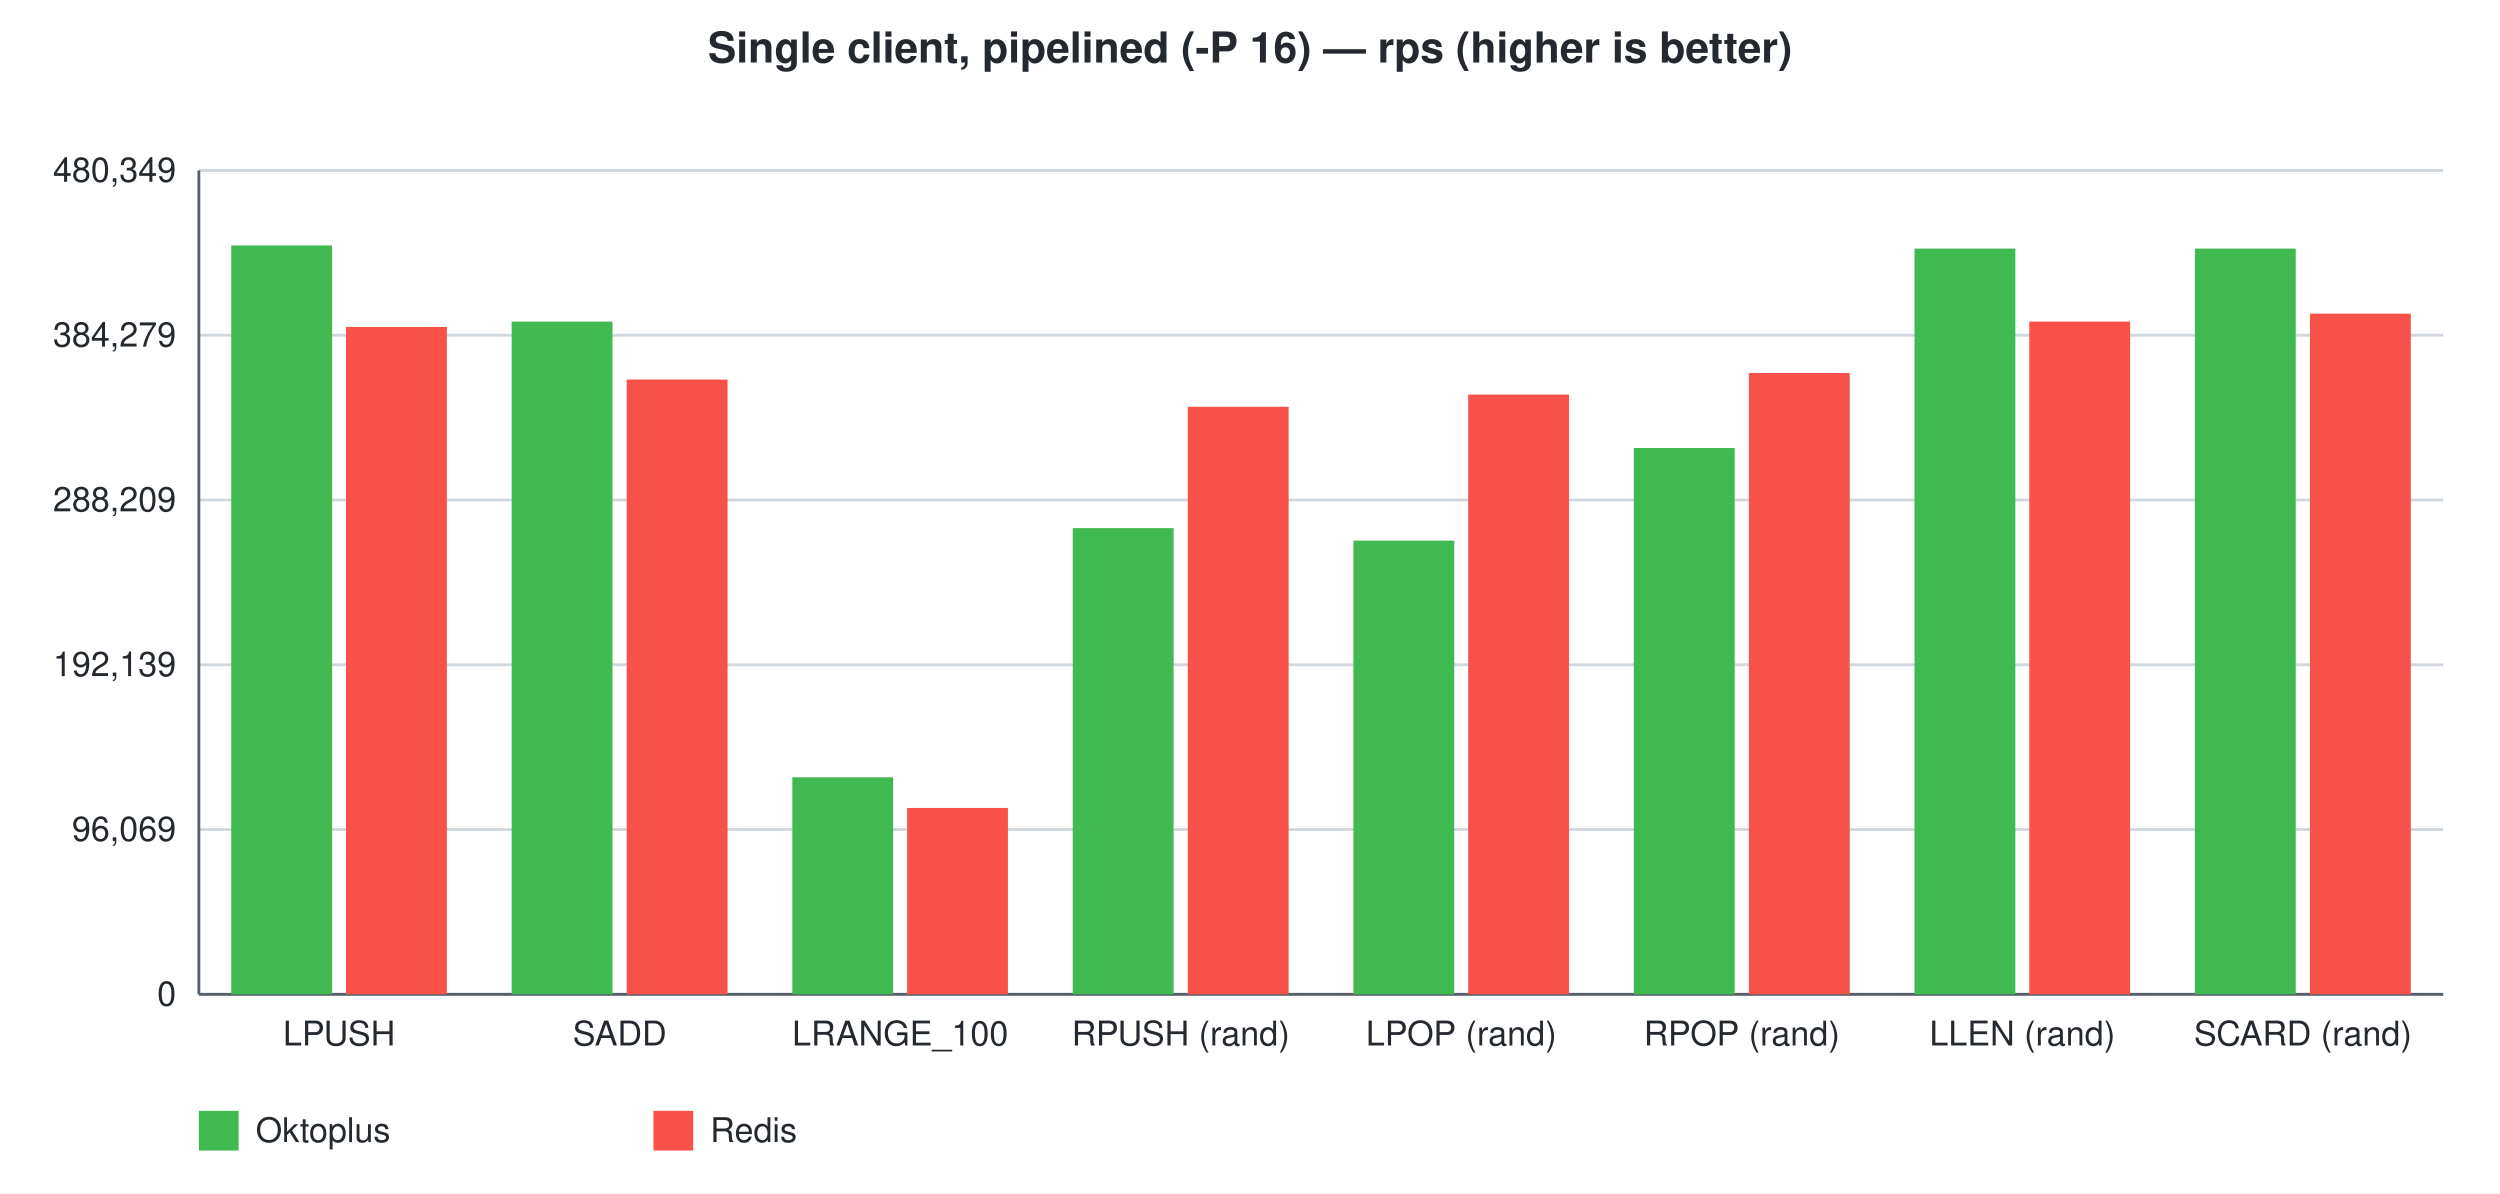
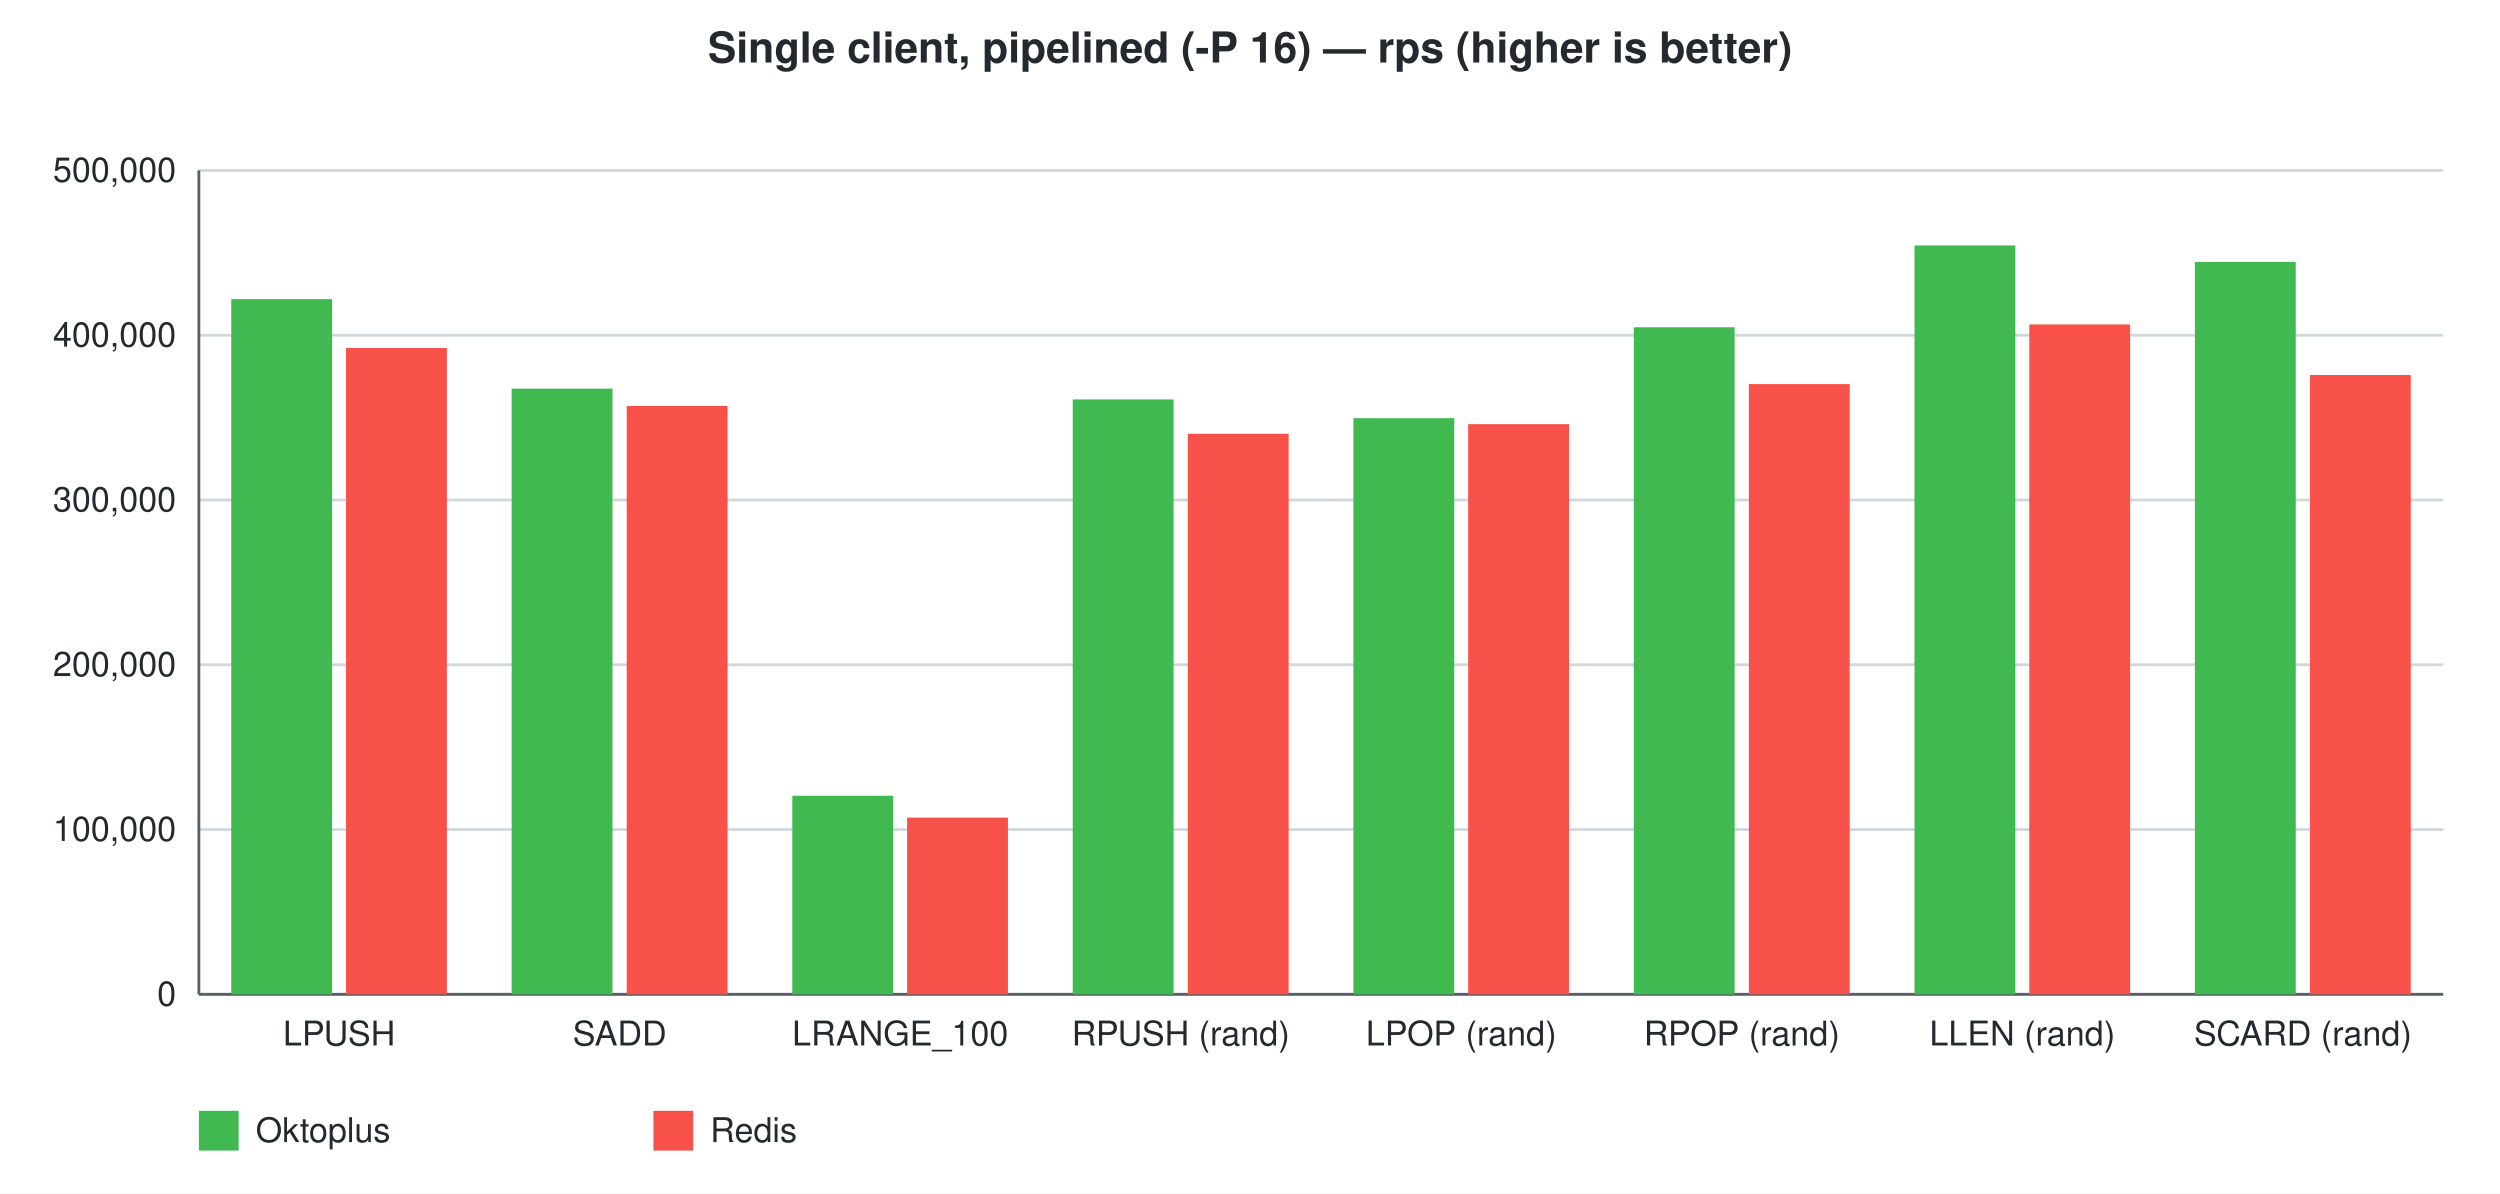
<svg xmlns="http://www.w3.org/2000/svg" width="880" height="420" viewBox="0 0 880 420" font-family="-apple-system, Segoe UI, Helvetica, Arial, sans-serif" font-size="12">
  <rect width="880" height="420" fill="#ffffff" />
  <text x="440.0" y="22" text-anchor="middle" fill="#24292f" font-size="15" font-weight="600">Single client, pipelined (-P 16) — rps (higher is better)</text>
  <line x1="70" y1="350.0" x2="860" y2="350.0" stroke="#d0d7de" stroke-width="1" />
  <text x="62" y="354.0" text-anchor="end" fill="#24292f">0</text>
  <line x1="70" y1="292.0" x2="860" y2="292.0" stroke="#d0d7de" stroke-width="1" />
-   <text x="62" y="296.0" text-anchor="end" fill="#24292f">96,069</text>
+   <text x="62" y="296.0" text-anchor="end" fill="#24292f">100,000</text>
  <line x1="70" y1="234.0" x2="860" y2="234.0" stroke="#d0d7de" stroke-width="1" />
-   <text x="62" y="238.0" text-anchor="end" fill="#24292f">192,139</text>
-   <line x1="70" y1="176.0" x2="860" y2="176.0" stroke="#d0d7de" stroke-width="1" />
-   <text x="62" y="180.0" text-anchor="end" fill="#24292f">288,209</text>
+   <text x="62" y="238.0" text-anchor="end" fill="#24292f">200,000</text>
+   <line x1="70" y1="176" x2="860" y2="176" stroke="#d0d7de" stroke-width="1" />
+   <text x="62" y="180" text-anchor="end" fill="#24292f">300,000</text>
  <line x1="70" y1="118.0" x2="860" y2="118.0" stroke="#d0d7de" stroke-width="1" />
-   <text x="62" y="122.0" text-anchor="end" fill="#24292f">384,279</text>
+   <text x="62" y="122.0" text-anchor="end" fill="#24292f">400,000</text>
  <line x1="70" y1="60.0" x2="860" y2="60.0" stroke="#d0d7de" stroke-width="1" />
-   <text x="62" y="64.0" text-anchor="end" fill="#24292f">480,349</text>
+   <text x="62" y="64.0" text-anchor="end" fill="#24292f">500,000</text>
  <line x1="70" y1="60" x2="70" y2="350" stroke="#57606a" stroke-width="1" />
  <line x1="70" y1="350" x2="860" y2="350" stroke="#57606a" stroke-width="1" />
  <text x="119.375" y="368" text-anchor="middle" fill="#24292f">LPUSH</text>
-   <rect x="81.4" y="86.4" width="35.5" height="263.6" fill="#3fb950" />
-   <rect x="121.8" y="115.1" width="35.5" height="234.9" fill="#f85149" />
+   <rect x="81.4" y="105.3" width="35.5" height="244.7" fill="#3fb950" />
+   <rect x="121.8" y="122.5" width="35.5" height="227.5" fill="#f85149" />
  <text x="218.125" y="368" text-anchor="middle" fill="#24292f">SADD</text>
-   <rect x="180.1" y="113.2" width="35.5" height="236.8" fill="#3fb950" />
-   <rect x="220.6" y="133.6" width="35.5" height="216.4" fill="#f85149" />
+   <rect x="180.1" y="136.8" width="35.5" height="213.2" fill="#3fb950" />
+   <rect x="220.6" y="142.9" width="35.5" height="207.1" fill="#f85149" />
  <text x="316.875" y="368" text-anchor="middle" fill="#24292f">LRANGE_100</text>
-   <rect x="278.9" y="273.6" width="35.5" height="76.4" fill="#3fb950" />
-   <rect x="319.3" y="284.4" width="35.5" height="65.6" fill="#f85149" />
+   <rect x="278.9" y="280.1" width="35.5" height="69.9" fill="#3fb950" />
+   <rect x="319.3" y="287.8" width="35.5" height="62.2" fill="#f85149" />
  <text x="415.625" y="368" text-anchor="middle" fill="#24292f">RPUSH (rand)</text>
-   <rect x="377.6" y="185.9" width="35.5" height="164.1" fill="#3fb950" />
-   <rect x="418.1" y="143.2" width="35.5" height="206.8" fill="#f85149" />
+   <rect x="377.6" y="140.6" width="35.5" height="209.4" fill="#3fb950" />
+   <rect x="418.1" y="152.7" width="35.5" height="197.3" fill="#f85149" />
  <text x="514.375" y="368" text-anchor="middle" fill="#24292f">LPOP (rand)</text>
-   <rect x="476.4" y="190.3" width="35.5" height="159.7" fill="#3fb950" />
-   <rect x="516.8" y="138.9" width="35.5" height="211.1" fill="#f85149" />
+   <rect x="476.4" y="147.2" width="35.5" height="202.8" fill="#3fb950" />
+   <rect x="516.8" y="149.3" width="35.5" height="200.7" fill="#f85149" />
  <text x="613.125" y="368" text-anchor="middle" fill="#24292f">RPOP (rand)</text>
-   <rect x="575.1" y="157.7" width="35.5" height="192.3" fill="#3fb950" />
-   <rect x="615.6" y="131.3" width="35.5" height="218.7" fill="#f85149" />
+   <rect x="575.1" y="115.2" width="35.5" height="234.8" fill="#3fb950" />
+   <rect x="615.6" y="135.2" width="35.5" height="214.8" fill="#f85149" />
  <text x="711.875" y="368" text-anchor="middle" fill="#24292f">LLEN (rand)</text>
-   <rect x="673.9" y="87.5" width="35.5" height="262.5" fill="#3fb950" />
-   <rect x="714.3" y="113.2" width="35.5" height="236.8" fill="#f85149" />
+   <rect x="673.9" y="86.4" width="35.5" height="263.6" fill="#3fb950" />
+   <rect x="714.3" y="114.2" width="35.5" height="235.8" fill="#f85149" />
  <text x="810.625" y="368" text-anchor="middle" fill="#24292f">SCARD (rand)</text>
-   <rect x="772.6" y="87.5" width="35.5" height="262.5" fill="#3fb950" />
-   <rect x="813.1" y="110.4" width="35.5" height="239.6" fill="#f85149" />
+   <rect x="772.6" y="92.2" width="35.5" height="257.8" fill="#3fb950" />
+   <rect x="813.1" y="132.0" width="35.5" height="218.0" fill="#f85149" />
  <rect x="70" y="391" width="14" height="14" fill="#3fb950" />
  <text x="90" y="402" fill="#24292f">Oktoplus</text>
  <rect x="230" y="391" width="14" height="14" fill="#f85149" />
  <text x="250" y="402" fill="#24292f">Redis</text>
</svg>
